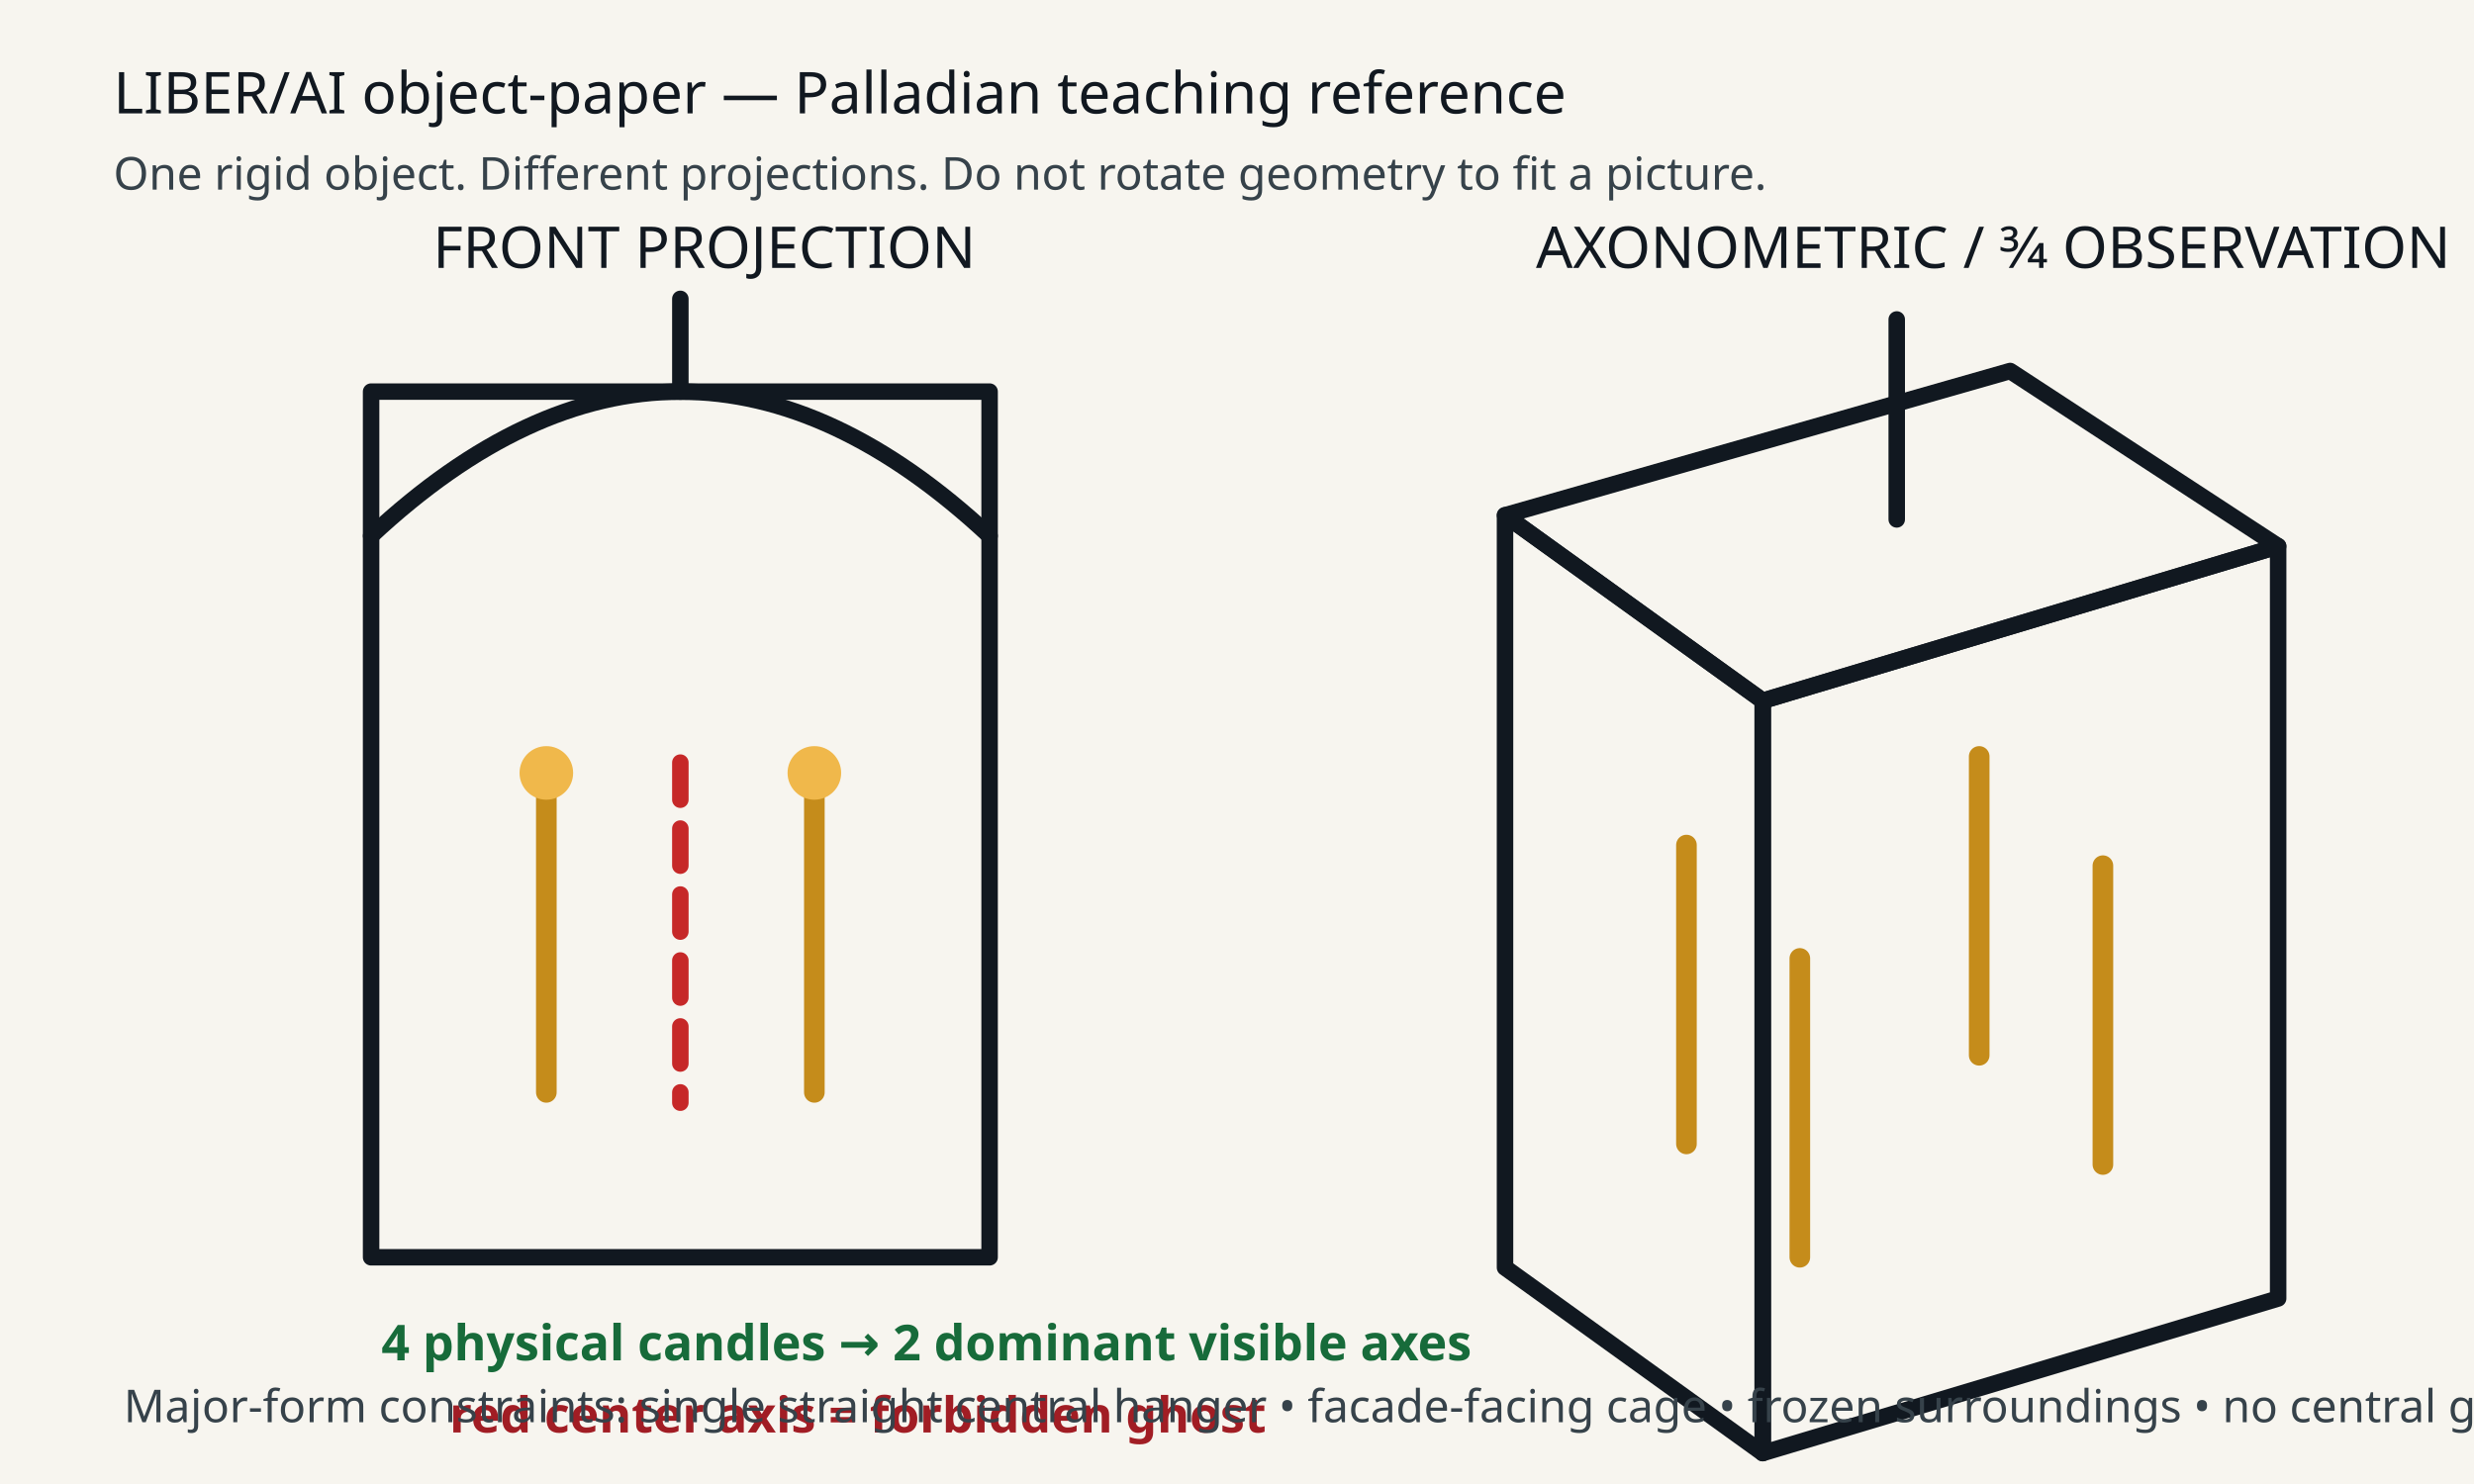
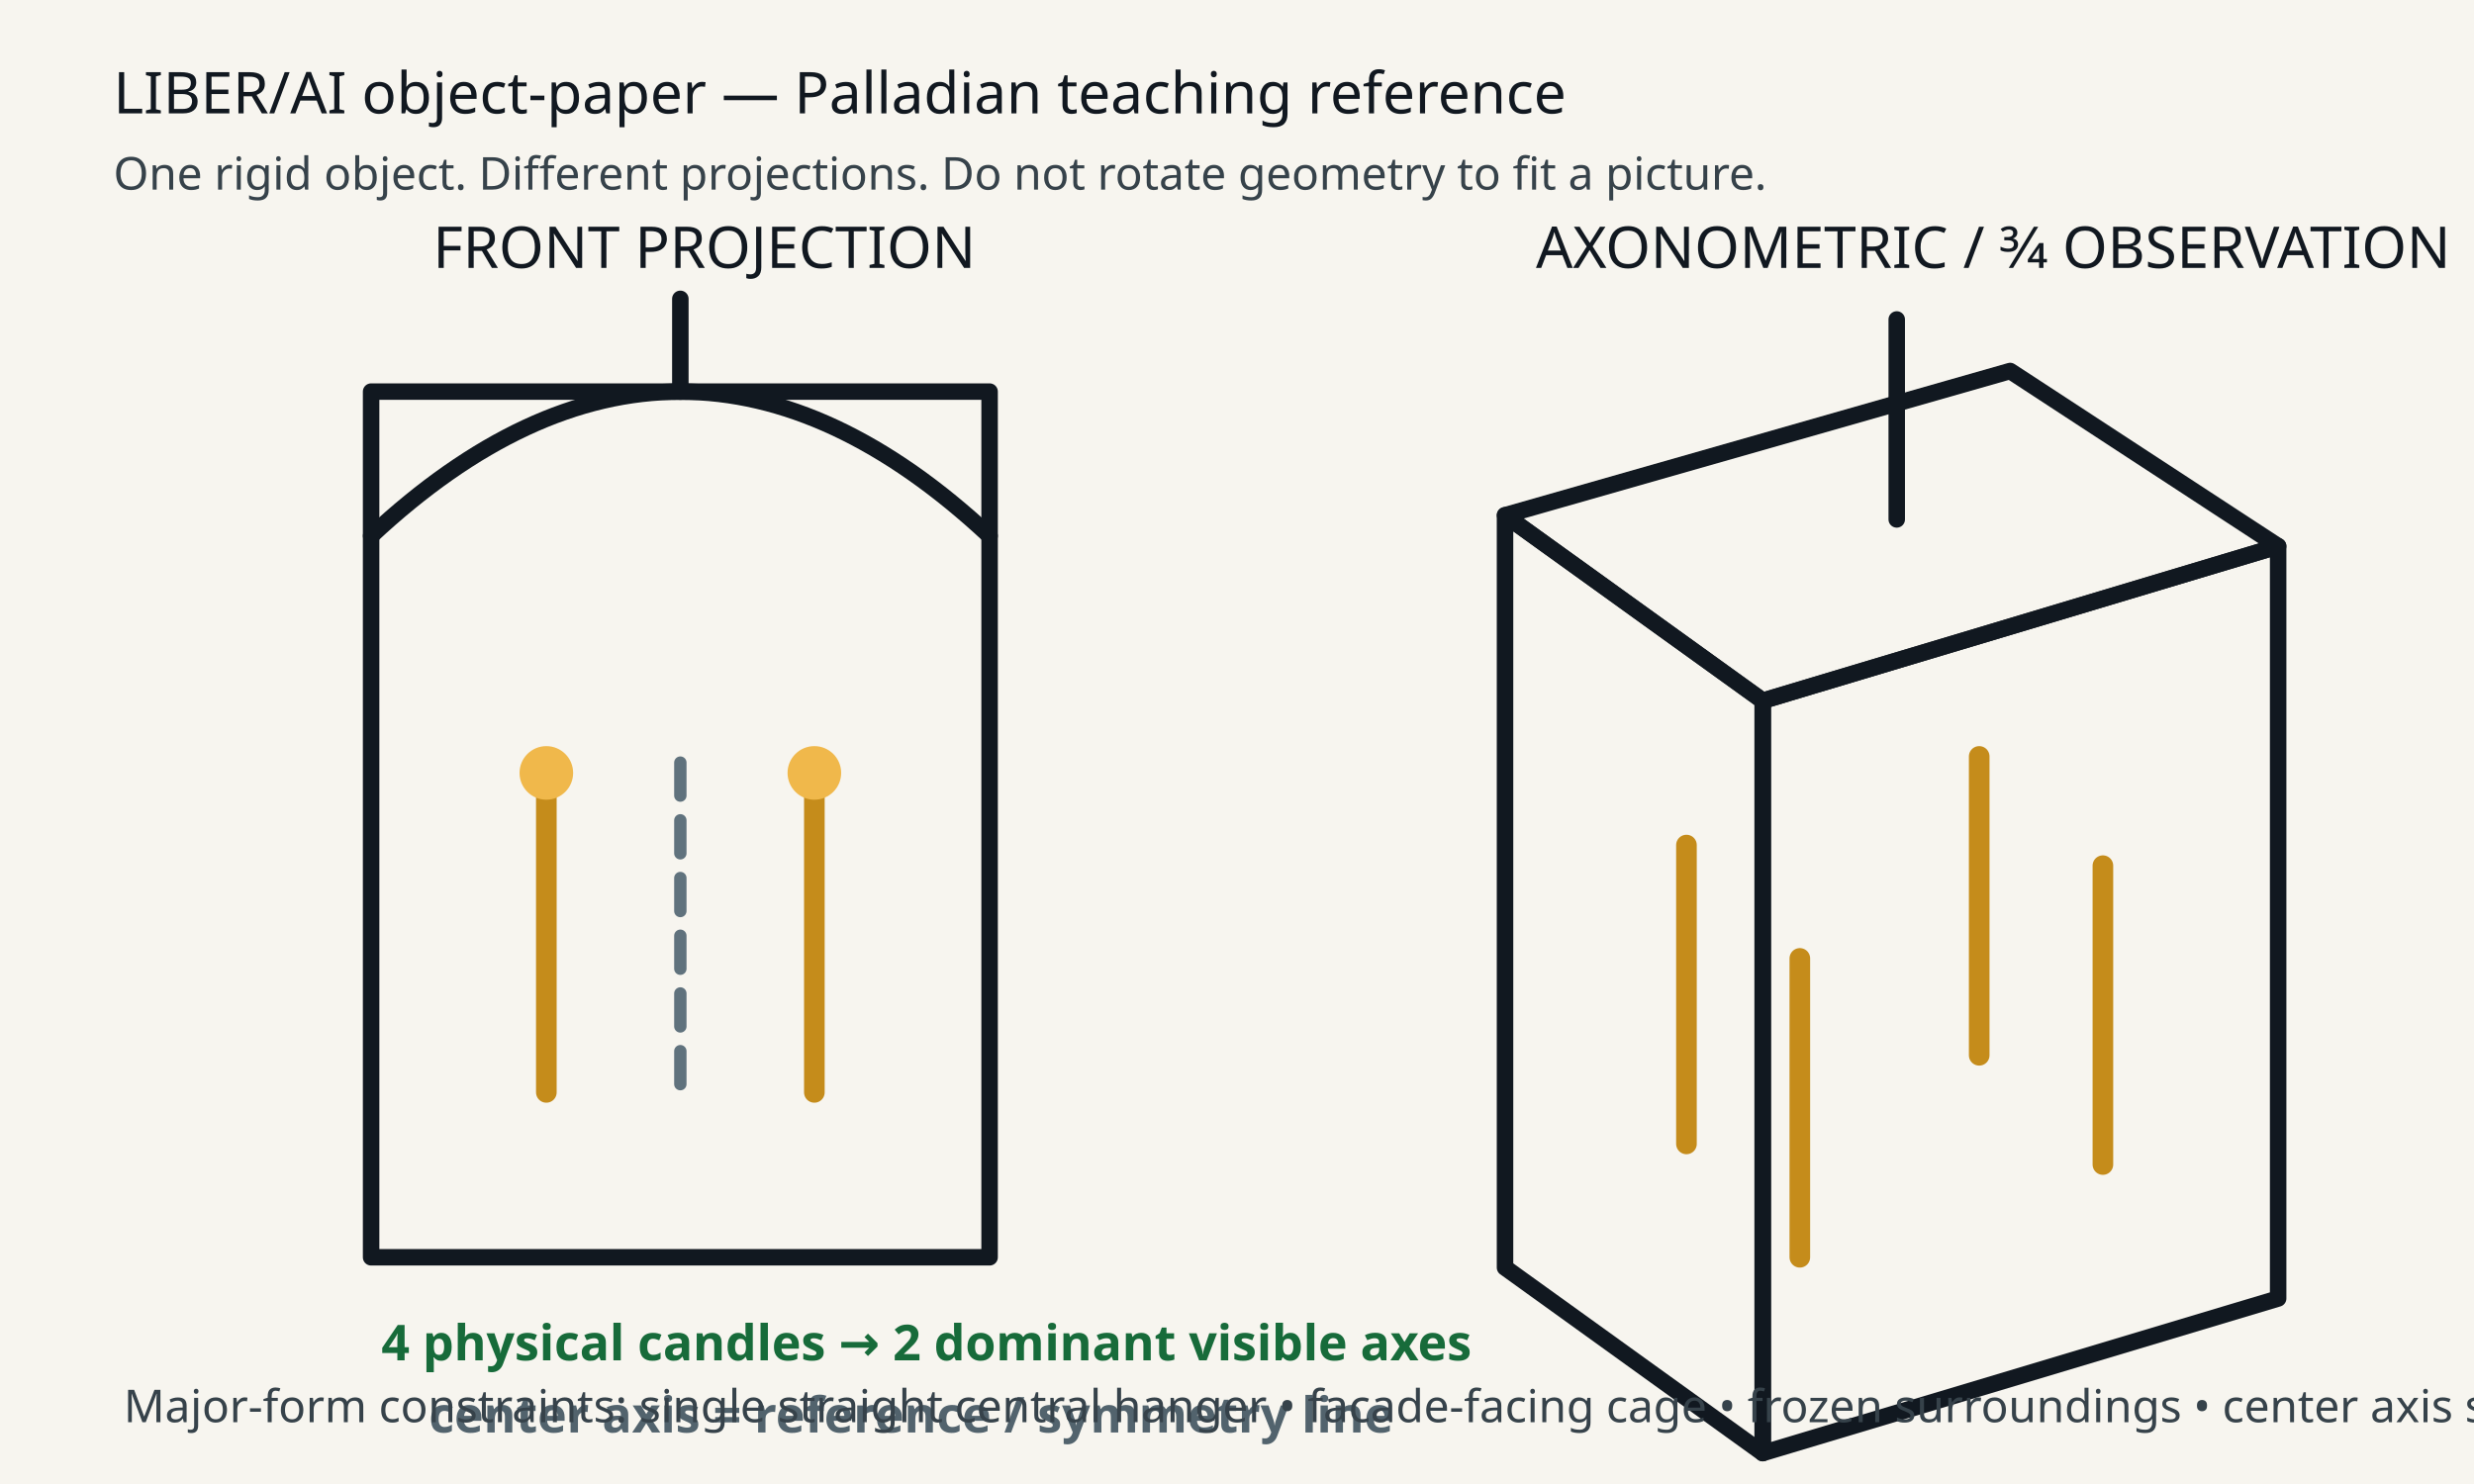
<svg xmlns="http://www.w3.org/2000/svg" width="1200" height="720" viewBox="0 0 1200 720">
  <rect width="1200" height="720" fill="#f7f5ef" />
  <style>
    .k{fill:none;stroke:#111820;stroke-width:8;stroke-linejoin:round;stroke-linecap:round}
    .thin{fill:none;stroke:#111820;stroke-width:4;stroke-linejoin:round;stroke-linecap:round}
    .c{fill:none;stroke:#c58c1b;stroke-width:10;stroke-linecap:round}
-     .ghost{fill:none;stroke:#c62828;stroke-width:8;stroke-dasharray:18 14;stroke-linecap:round}
+     .axis{fill:none;stroke:#60727d;stroke-width:6;stroke-dasharray:16 12;stroke-linecap:round}
    .txt{font: 28px ui-sans-serif,system-ui,sans-serif;fill:#111820}
    .small{font: 22px ui-sans-serif,system-ui,sans-serif;fill:#36424a}
    .ok{font: 24px ui-sans-serif,system-ui,sans-serif;fill:#176b3a;font-weight:700}
-     .bad{font: 24px ui-sans-serif,system-ui,sans-serif;fill:#a11d24;font-weight:700}
+     .axislabel{font: 24px ui-sans-serif,system-ui,sans-serif;fill:#52636d;font-weight:700}
  </style>
  <text x="55" y="55" class="txt">LIBER/AI object-paper — Palladian teaching reference</text>
  <text x="55" y="92" class="small">One rigid object. Different projections. Do not rotate geometry to fit a picture.</text>
  <g transform="translate(90 150)">
    <text x="120" y="-20" class="txt">FRONT PROJECTION</text>
    <rect x="90" y="40" width="300" height="420" class="k" />
    <path d="M90 110 Q240 -30 390 110" class="k" />
    <line x1="240" y1="-5" x2="240" y2="40" class="k" />
    <line x1="175" y1="235" x2="175" y2="380" class="c" />
    <line x1="305" y1="235" x2="305" y2="380" class="c" />
    <circle cx="175" cy="225" r="13" fill="#f0b84b" />
    <circle cx="305" cy="225" r="13" fill="#f0b84b" />
-     <line x1="240" y1="220" x2="240" y2="385" class="ghost" />
+     <line x1="240" y1="220" x2="240" y2="385" class="axis" />
    <text x="95" y="510" class="ok">4 physical candles → 2 dominant visible axes</text>
-     <text x="128" y="545" class="bad">red center axis = forbidden ghost</text>
+     <text x="118" y="545" class="axislabel">center axis = reference / symmetry line</text>
  </g>
  <g transform="translate(660 160)">
    <text x="85" y="-30" class="txt">AXONOMETRIC / 3⁄4 OBSERVATION</text>
    <polygon points="70,90 315,20 445,105 195,180" class="k" />
    <polygon points="70,90 70,455 195,545 195,180" class="k" />
    <polygon points="195,180 445,105 445,470 195,545" class="k" />
    <line x1="260" y1="-5" x2="260" y2="92" class="k" />
    <line x1="158" y1="250" x2="158" y2="395" class="c" />
    <line x1="300" y1="207" x2="300" y2="352" class="c" />
    <line x1="213" y1="305" x2="213" y2="450" class="c" />
    <line x1="360" y1="260" x2="360" y2="405" class="c" />
    <text x="95" y="595" class="ok">same object: all 4 candle axes separate</text>
    <text x="80" y="630" class="small">Axonometry is the broader class; isometry is one special case.</text>
  </g>
-   <text x="60" y="690" class="small">Major-form constraints: single straight central hanger • facade-facing cage • frozen surroundings • no central ghost candle</text>
+   <text x="60" y="690" class="small">Major-form constraints: single straight central hanger • facade-facing cage • frozen surroundings • center axis stays a reference line</text>
</svg>
